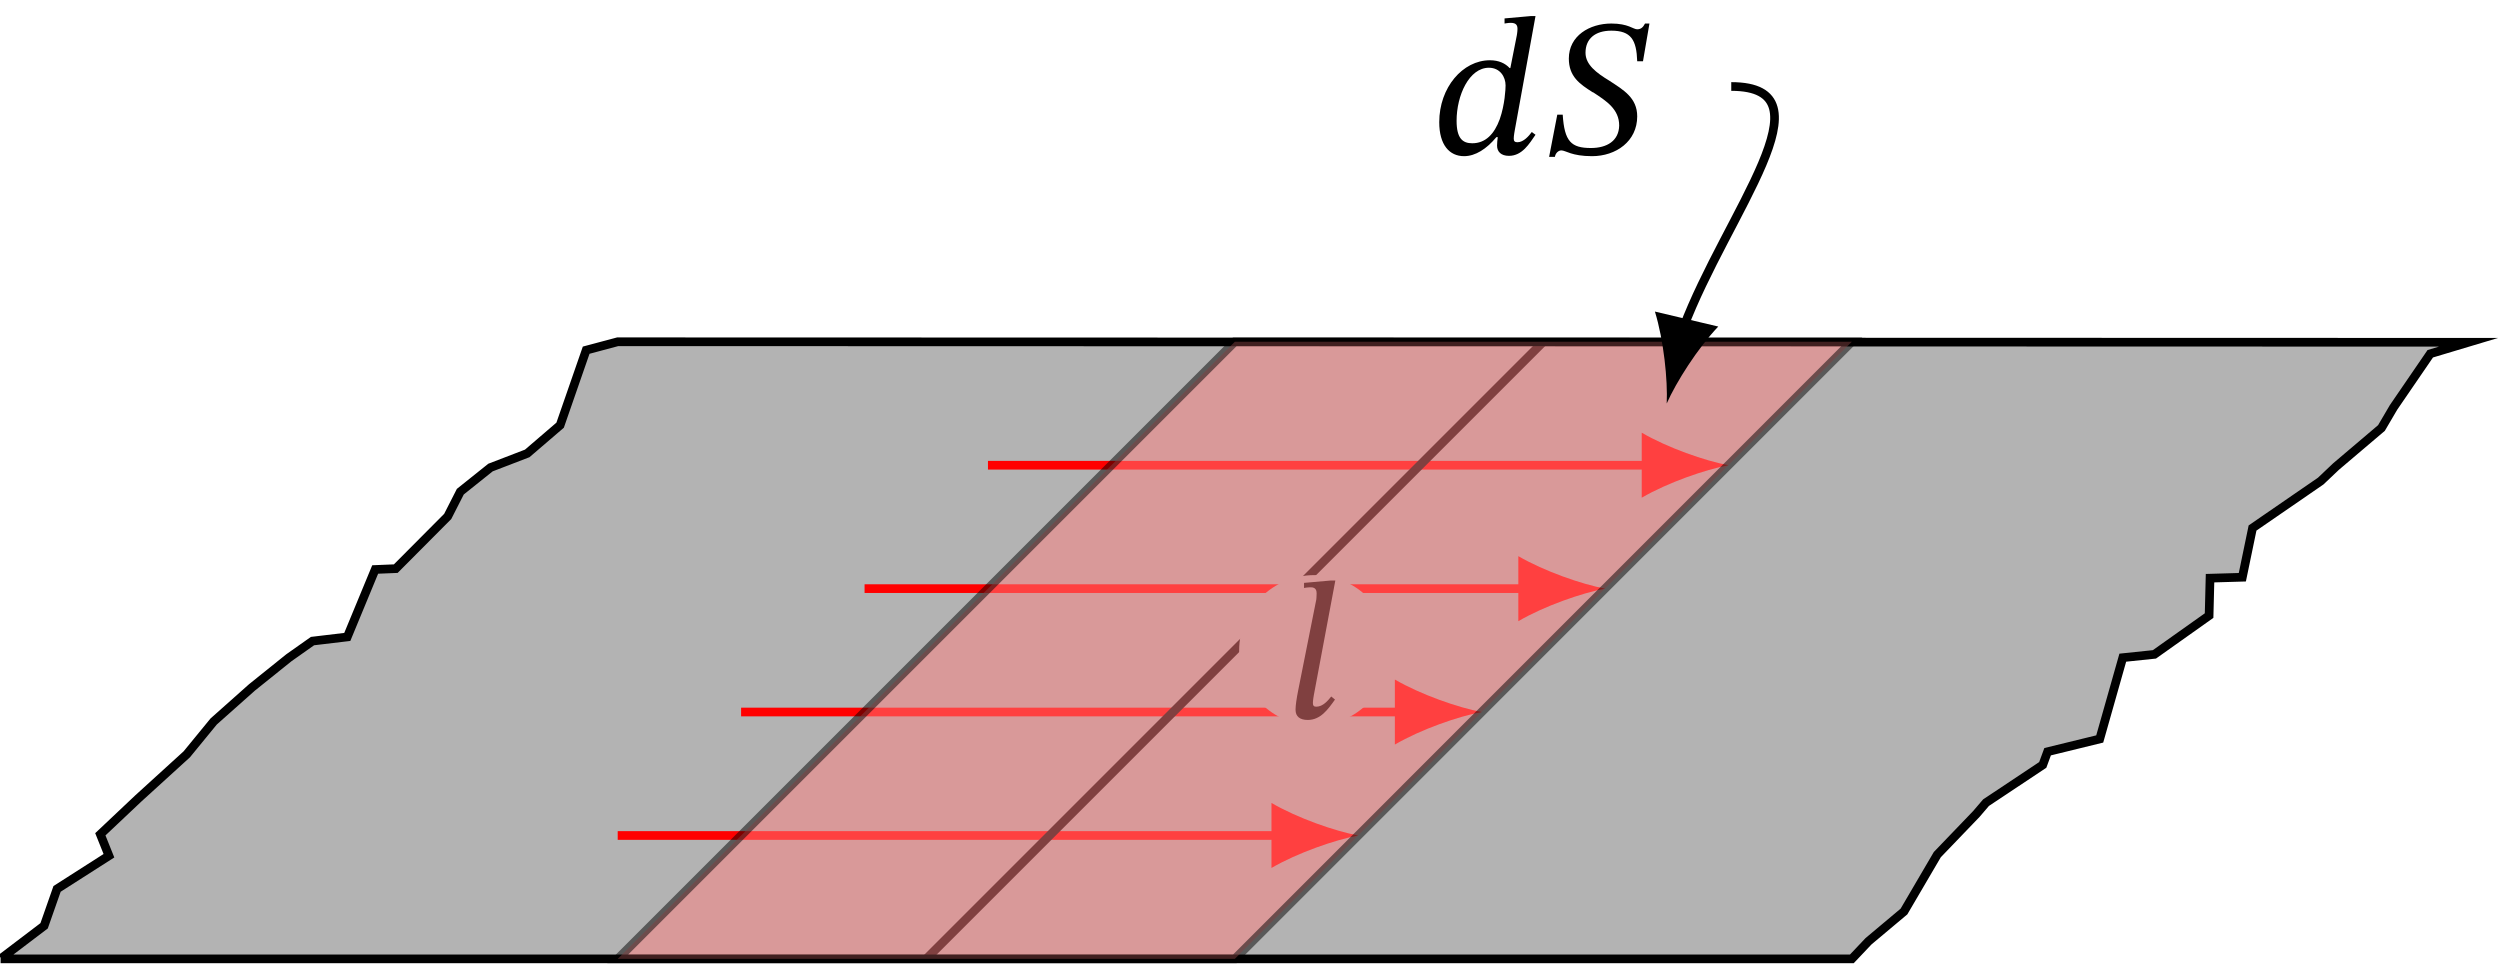
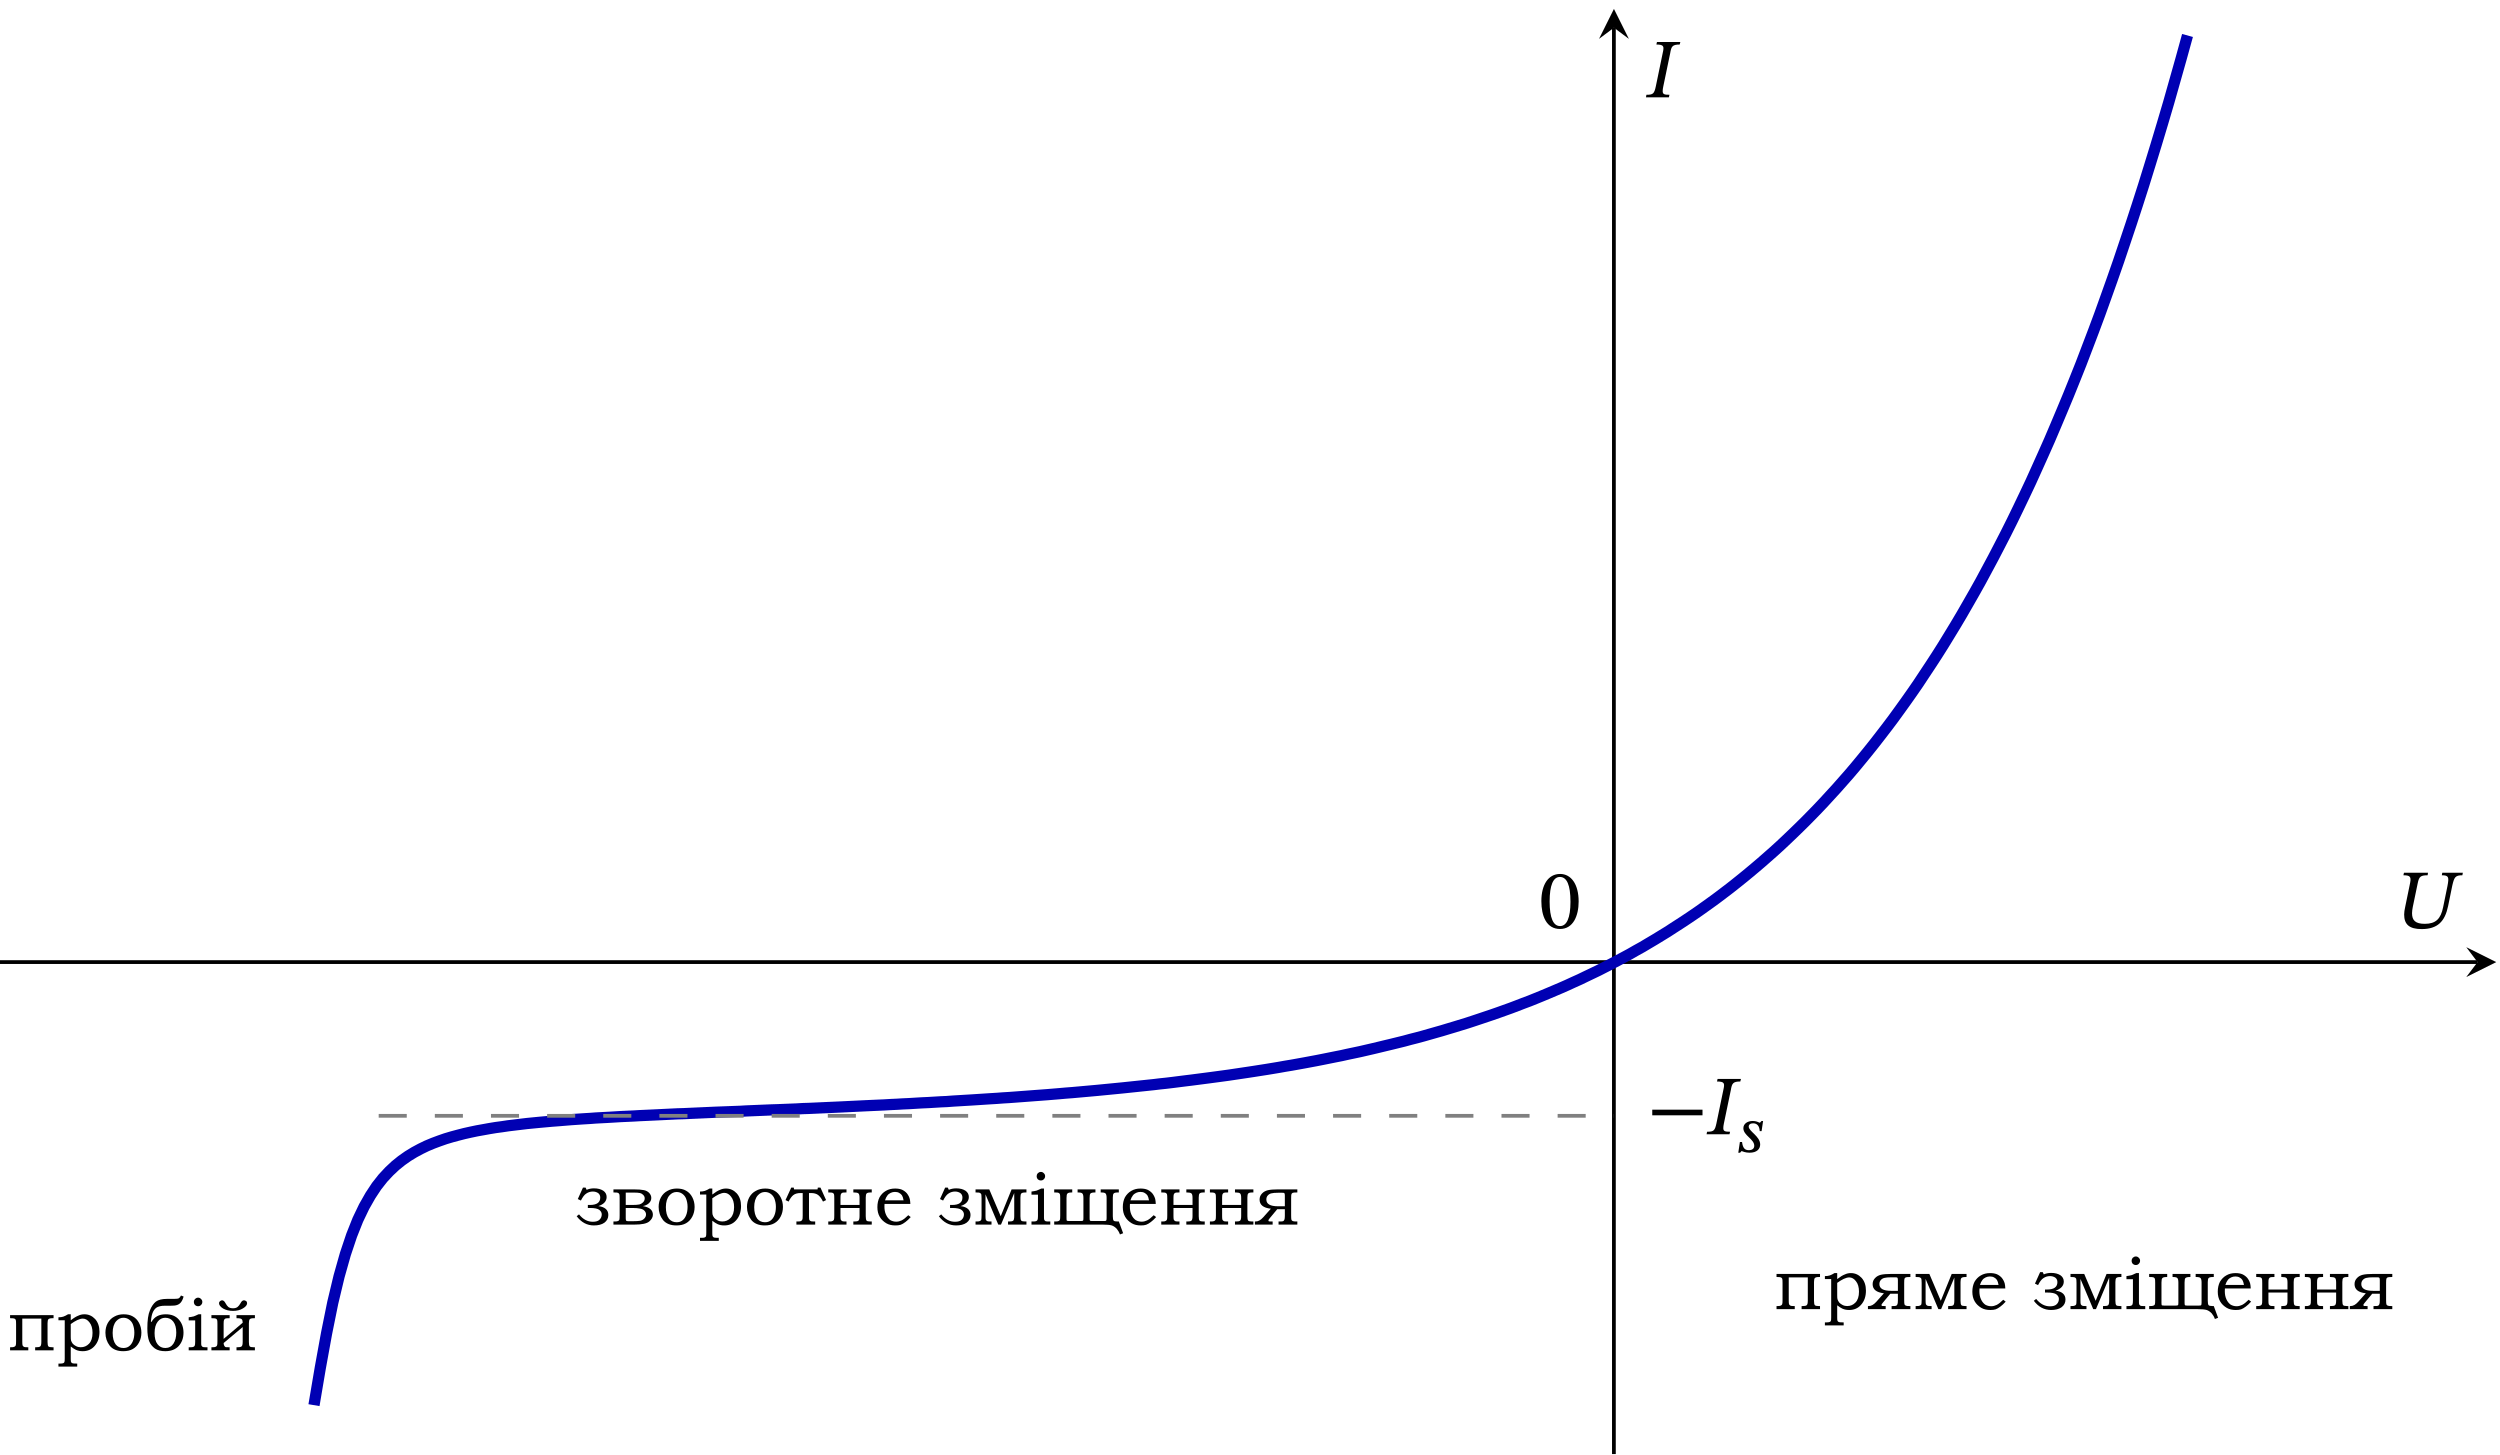
- <svg xmlns="http://www.w3.org/2000/svg" xmlns:xlink="http://www.w3.org/1999/xlink" width="114.84pt" height="44.506pt" viewBox="0 0 114.84 44.506" version="1.2">
+ <svg xmlns="http://www.w3.org/2000/svg" xmlns:xlink="http://www.w3.org/1999/xlink" width="266.211pt" height="154.9pt" viewBox="0 0 266.211 154.9" version="1.2">
  <defs>
    <g>
      <symbol overflow="visible" id="glyph0-0">
-         <path style="stroke:none;" d="M 5.344 1.516 L 5.344 -7.047 L 0.094 -7.047 L 0.094 1.516 Z M 4.875 1.047 L 0.547 1.047 L 0.547 -6.578 L 4.875 -6.578 Z M 2.875 -1.531 L 2.875 -1.672 C 2.875 -2.641 4.312 -3.344 4.312 -4.656 C 4.312 -5.594 3.531 -6 2.656 -6 C 1.75 -6 1.125 -5.484 1.125 -4.766 C 1.125 -4.344 1.297 -4.141 1.594 -4.141 C 1.797 -4.141 1.984 -4.25 1.984 -4.531 C 1.984 -4.875 1.797 -4.875 1.797 -5.172 C 1.797 -5.453 2.047 -5.656 2.578 -5.656 C 3.141 -5.656 3.5 -5.344 3.5 -4.641 C 3.5 -3.25 2.516 -2.922 2.516 -1.766 L 2.516 -1.531 Z M 3.203 -0.438 C 3.203 -0.703 3.016 -0.953 2.703 -0.953 C 2.375 -0.953 2.172 -0.719 2.172 -0.438 C 2.172 -0.141 2.344 0.078 2.703 0.078 C 3.016 0.078 3.203 -0.141 3.203 -0.438 Z M 3.203 -0.438 " />
+         <path style="stroke:none;" d="M 5.34 1.52 L 5.34 -7.05 L .09 -7.05 L .09 1.52 Z M 4.88 1.05 L .55 1.05 L .55 -6.58 L 4.88 -6.58 Z M 2.88 -1.53 L 2.88 -1.67 C 2.88 -2.64 4.31 -3.34 4.31 -4.66 C 4.31 -5.59 3.53 -6 2.66 -6 C 1.75 -6 1.12 -5.48 1.12 -4.77 C 1.12 -4.34 1.3 -4.14 1.59 -4.14 C 1.8 -4.14 1.98 -4.25 1.98 -4.53 C 1.98 -4.88 1.8 -4.88 1.8 -5.17 C 1.8 -5.45 2.05 -5.66 2.58 -5.66 C 3.14 -5.66 3.5 -5.34 3.5 -4.64 C 3.5 -3.25 2.52 -2.92 2.52 -1.77 L 2.52 -1.53 Z M 3.2 -.44 C 3.2 -.7 3.02 -.95 2.7 -.95 C 2.38 -.95 2.17 -.72 2.17 -.44 C 2.17 -.14 2.34 .08 2.7 .08 C 3.02 .08 3.2 -.14 3.2 -.44 Z M 3.2 -.44" />
      </symbol>
      <symbol overflow="visible" id="glyph0-1">
-         <path style="stroke:none;" d="M 2.297 -6.328 L 2.094 -6.328 L 0.859 -6.219 L 0.859 -5.984 C 0.859 -5.984 1 -6.016 1.172 -6.016 C 1.406 -6.016 1.438 -5.859 1.438 -5.734 C 1.438 -5.594 1.422 -5.453 1.422 -5.453 L 0.594 -1.297 C 0.516 -0.906 0.469 -0.594 0.469 -0.391 C 0.469 -0.078 0.672 0.078 1.031 0.078 C 1.625 0.078 1.969 -0.422 2.281 -0.859 L 2.109 -1 C 1.969 -0.828 1.734 -0.531 1.422 -0.531 C 1.312 -0.531 1.266 -0.578 1.266 -0.703 C 1.266 -0.828 1.312 -1.078 1.312 -1.078 Z M 2.297 -6.328 " />
+         <path style="stroke:none;" d="M5.91-2.02l0-.6l-5.35 0l0 .6zM5.91-2.02" />
      </symbol>
      <symbol overflow="visible" id="glyph0-2">
-         <path style="stroke:none;" d="M 4.75 -6.328 L 4.547 -6.328 L 3.328 -6.219 L 3.328 -5.984 C 3.328 -5.984 3.5 -6.016 3.609 -6.016 C 3.875 -6.016 3.922 -5.891 3.922 -5.734 C 3.922 -5.609 3.891 -5.438 3.891 -5.438 L 3.594 -3.938 L 3.562 -3.938 C 3.359 -4.156 3.062 -4.297 2.656 -4.297 C 1.406 -4.297 0.328 -3.047 0.328 -1.453 C 0.328 -0.406 0.797 0.109 1.469 0.109 C 1.984 0.109 2.5 -0.219 2.953 -0.766 L 3.016 -0.766 C 3 -0.656 2.984 -0.484 2.984 -0.375 C 2.984 -0.094 3.172 0.094 3.531 0.094 C 4.141 0.094 4.469 -0.469 4.75 -0.875 L 4.578 -1 C 4.453 -0.828 4.203 -0.531 3.922 -0.531 C 3.797 -0.531 3.75 -0.578 3.75 -0.703 C 3.75 -0.828 3.797 -1.078 3.797 -1.078 Z M 3.109 -1.594 C 2.859 -0.906 2.453 -0.484 1.844 -0.484 C 1.406 -0.484 1.125 -0.703 1.125 -1.516 C 1.125 -2.688 1.703 -3.953 2.609 -3.953 C 3.125 -3.953 3.375 -3.531 3.375 -3.141 C 3.375 -2.984 3.344 -2.266 3.109 -1.594 Z M 3.109 -1.594 " />
+         <path style="stroke:none;" d="M .94 -1.17 C .77 -.39 .66 -.27 -.06 -.27 L -.11 0 L 2.33 0 L 2.39 -.27 C 1.83 -.27 1.67 -.33 1.67 -.66 C 1.67 -.8 1.69 -.95 1.73 -1.14 L 2.47 -4.7 C 2.59 -5.41 2.69 -5.62 3.48 -5.62 L 3.55 -5.89 L 1.06 -5.89 L 1 -5.62 C 1.83 -5.62 1.83 -5.41 1.67 -4.7 Z M .94 -1.17" />
      </symbol>
      <symbol overflow="visible" id="glyph0-3">
-         <path style="stroke:none;" d="M 4.531 -4.25 L 4.828 -5.984 L 4.625 -5.984 C 4.531 -5.797 4.422 -5.719 4.266 -5.719 C 4.078 -5.719 3.859 -5.984 3.078 -5.984 C 2.078 -5.984 1.125 -5.422 1.125 -4.375 C 1.125 -3.547 1.625 -3.203 2.219 -2.828 C 2.219 -2.828 2.219 -2.828 2.234 -2.828 C 2.859 -2.422 3.438 -2.047 3.438 -1.297 C 3.422 -0.594 2.875 -0.266 2.141 -0.266 C 1.234 -0.266 0.922 -0.562 0.844 -1.797 L 0.594 -1.797 L 0.219 0.141 L 0.484 0.141 C 0.516 -0.047 0.656 -0.156 0.781 -0.156 C 0.984 -0.156 1.25 0.109 2.188 0.109 C 3.297 0.109 4.266 -0.578 4.266 -1.719 C 4.266 -2.578 3.625 -2.938 2.984 -3.359 C 2.391 -3.719 1.891 -4.094 1.891 -4.641 C 1.891 -5.281 2.328 -5.656 3.078 -5.656 C 3.984 -5.656 4.234 -5.234 4.266 -4.25 Z M 4.531 -4.25 " />
+         <path style="stroke:none;" d="M 4.2 -2.84 C 4.2 -4.69 3.39 -5.77 2.23 -5.77 C .94 -5.77 .23 -4.58 .23 -2.88 C .23 -1.28 .77 .09 2.22 .09 C 3.62 .09 4.2 -1.31 4.2 -2.84 Z M 3.33 -2.8 C 3.33 -1.06 2.92 -.22 2.22 -.22 C 1.5 -.22 1.11 -1.08 1.11 -2.83 C 1.11 -4.59 1.5 -5.45 2.2 -5.45 C 2.94 -5.45 3.33 -4.61 3.33 -2.8 Z M 3.33 -2.8" />
+       </symbol>
+       <symbol overflow="visible" id="glyph0-4">
+         <path style="stroke:none;" d="M 7.19 -5.89 L 5 -5.89 L 4.95 -5.62 C 5.7 -5.62 5.73 -5.42 5.55 -4.47 L 5.09 -2.22 C 4.84 -.98 4.31 -.45 3.14 -.45 C 2.14 -.45 1.78 -.81 1.78 -1.58 C 1.78 -1.75 1.81 -2.02 1.86 -2.25 L 2.39 -4.8 C 2.53 -5.47 2.69 -5.62 3.44 -5.62 L 3.48 -5.89 L .92 -5.89 L .86 -5.62 C 1.56 -5.62 1.7 -5.47 1.58 -4.83 L 1.05 -2.25 C .98 -1.95 .94 -1.67 .94 -1.44 C .94 -.38 1.5 .11 2.8 .11 C 4.5 .11 5.28 -.7 5.62 -2.34 L 6.06 -4.5 C 6.27 -5.42 6.38 -5.62 7.14 -5.62 Z M 7.19 -5.89" />
+       </symbol>
+       <symbol overflow="visible" id="glyph1-0">
+         <path style="stroke:none;" d="M 3.56 1.02 L 3.56 -4.7 L .06 -4.7 L .06 1.02 Z M 3.25 .69 L .36 .69 L .36 -4.39 L 3.25 -4.39 Z M 1.92 -1.02 L 1.92 -1.11 C 1.92 -1.77 2.88 -2.23 2.88 -3.11 C 2.88 -3.73 2.36 -4 1.77 -4 C 1.17 -4 .75 -3.66 .75 -3.17 C .75 -2.89 .88 -2.77 1.06 -2.77 C 1.2 -2.77 1.33 -2.84 1.33 -3.02 C 1.33 -3.25 1.2 -3.25 1.2 -3.45 C 1.2 -3.64 1.36 -3.78 1.72 -3.78 C 2.09 -3.78 2.34 -3.56 2.34 -3.09 C 2.34 -2.17 1.67 -1.95 1.67 -1.17 L 1.67 -1.02 Z M 2.14 -.28 C 2.14 -.47 2.02 -.64 1.81 -.64 C 1.58 -.64 1.45 -.48 1.45 -.28 C 1.45 -.09 1.56 .05 1.8 .05 C 2.02 .05 2.14 -.09 2.14 -.28 Z M 2.14 -.28" />
+       </symbol>
+       <symbol overflow="visible" id="glyph1-1">
+         <path style="stroke:none;" d="M 2.83 -3.3 L 2.67 -3.3 L 2.5 -3.12 L 2.45 -3.12 C 2.34 -3.17 2.09 -3.3 1.73 -3.3 C 1.16 -3.3 .73 -3 .73 -2.53 C .73 -1.75 1.89 -1.38 1.89 -.66 C 1.89 -.38 1.7 -.19 1.31 -.19 C .89 -.19 .67 -.41 .59 -1.06 L .36 -1.06 L .19 .08 L .38 .08 L .53 -.09 L .56 -.09 C .61 -.08 .92 .08 1.39 .08 C 2.16 .08 2.52 -.31 2.52 -.8 C 2.52 -1.67 1.3 -2.2 1.3 -2.7 C 1.3 -2.91 1.47 -3.05 1.77 -3.05 C 2.22 -3.05 2.45 -2.73 2.47 -2.22 L 2.67 -2.22 Z M 2.83 -3.3" />
+       </symbol>
+       <symbol overflow="visible" id="glyph2-0">
+         <path style="stroke:none;" d="M1 0l0-4.98l3.98 0l0 4.98zM1.12-.12l3.74 0l0-4.74l-3.74 0zM1.12-.12" />
+       </symbol>
+       <symbol overflow="visible" id="glyph2-1">
+         <path style="stroke:none;" d="M .31 -2.72 L .86 -3.94 L 1.14 -3.94 L 1.25 -3.7 C 1.47 -3.8 1.73 -3.86 2.03 -3.86 C 2.45 -3.86 2.77 -3.77 3.02 -3.61 C 3.25 -3.45 3.38 -3.23 3.38 -2.94 C 3.38 -2.49 3.08 -2.16 2.5 -1.97 C 3.21 -1.88 3.56 -1.55 3.56 -1.02 C 3.56 -.68 3.42 -.41 3.14 -.2 C 2.86 0 2.48 .09 2.02 .09 C 1.3 .09 .69 -.23 .19 -.89 L .44 -1.09 C .86 -.56 1.35 -.3 1.91 -.3 C 2.23 -.3 2.47 -.37 2.62 -.52 C 2.78 -.67 2.86 -.86 2.86 -1.09 C 2.86 -1.27 2.77 -1.43 2.61 -1.56 C 2.44 -1.7 2.1 -1.77 1.59 -1.77 L 1.38 -1.77 L 1.38 -2.09 L 1.59 -2.09 C 2.33 -2.09 2.7 -2.35 2.7 -2.88 C 2.7 -3.09 2.62 -3.25 2.47 -3.36 C 2.32 -3.46 2.13 -3.52 1.91 -3.52 C 1.66 -3.52 1.43 -3.45 1.22 -3.31 C 1.02 -3.19 .83 -2.94 .64 -2.56 Z M .31 -2.72" />
+       </symbol>
+       <symbol overflow="visible" id="glyph2-2">
+         <path style="stroke:none;" d="M .28 0 L .28 -.33 L .38 -.33 C .56 -.33 .69 -.34 .77 -.38 C .84 -.41 .88 -.45 .91 -.52 C .93 -.58 .94 -.73 .94 -.98 L .94 -2.78 C .94 -3.02 .93 -3.17 .91 -3.23 C .88 -3.3 .84 -3.34 .77 -3.38 C .7 -3.41 .57 -3.42 .38 -3.42 L .28 -3.42 L .28 -3.75 L 2.42 -3.75 C 2.92 -3.75 3.29 -3.72 3.52 -3.67 C 3.74 -3.63 3.93 -3.53 4.08 -3.38 C 4.23 -3.22 4.31 -3.04 4.31 -2.84 C 4.31 -2.62 4.23 -2.44 4.06 -2.28 C 3.89 -2.12 3.68 -2.02 3.41 -1.97 C 4.12 -1.85 4.48 -1.55 4.48 -1.05 C 4.48 -.79 4.35 -.55 4.09 -.33 C 3.83 -.11 3.31 0 2.53 0 Z M 1.59 -3.41 L 1.59 -2.09 L 2.27 -2.09 C 2.6 -2.09 2.85 -2.11 3.02 -2.14 C 3.18 -2.18 3.32 -2.26 3.44 -2.38 C 3.55 -2.49 3.61 -2.63 3.61 -2.8 C 3.61 -2.94 3.55 -3.06 3.45 -3.16 C 3.36 -3.26 3.24 -3.33 3.11 -3.36 C 2.97 -3.39 2.74 -3.41 2.41 -3.41 Z M 1.59 -1.77 L 1.59 -.66 C 1.59 -.52 1.61 -.44 1.64 -.41 C 1.67 -.38 1.75 -.36 1.89 -.36 L 2.31 -.36 C 2.69 -.36 2.96 -.38 3.14 -.41 C 3.32 -.45 3.46 -.53 3.58 -.66 C 3.69 -.78 3.75 -.92 3.75 -1.08 C 3.75 -1.23 3.69 -1.37 3.58 -1.48 C 3.46 -1.6 3.31 -1.67 3.12 -1.7 C 2.94 -1.74 2.66 -1.77 2.31 -1.77 Z M 1.59 -1.77" />
+       </symbol>
+       <symbol overflow="visible" id="glyph2-3">
+         <path style="stroke:none;" d="M 2.25 -3.84 C 2.63 -3.84 2.96 -3.77 3.23 -3.61 C 3.52 -3.45 3.73 -3.22 3.89 -2.92 C 4.05 -2.62 4.14 -2.27 4.14 -1.88 C 4.14 -1.49 4.05 -1.14 3.89 -.84 C 3.73 -.54 3.51 -.3 3.22 -.14 C 2.94 .02 2.6 .09 2.2 .09 C 1.58 .09 1.1 -.1 .78 -.48 C .47 -.88 .31 -1.34 .31 -1.88 C .31 -2.26 .39 -2.6 .56 -2.91 C .73 -3.21 .96 -3.44 1.25 -3.59 C 1.54 -3.76 1.88 -3.84 2.25 -3.84 Z M 2.22 -3.47 C 1.93 -3.47 1.68 -3.35 1.47 -3.12 C 1.21 -2.83 1.08 -2.41 1.08 -1.86 C 1.08 -1.32 1.19 -.91 1.41 -.62 C 1.61 -.38 1.88 -.25 2.22 -.25 C 2.45 -.25 2.64 -.3 2.81 -.42 C 2.99 -.55 3.13 -.73 3.23 -.98 C 3.34 -1.24 3.39 -1.55 3.39 -1.89 C 3.39 -2.22 3.33 -2.52 3.22 -2.8 C 3.13 -3 3 -3.16 2.83 -3.28 C 2.65 -3.41 2.45 -3.47 2.22 -3.47 Z M 2.22 -3.47" />
+       </symbol>
+       <symbol overflow="visible" id="glyph2-4">
+         <path style="stroke:none;" d="M .25 -3.2 L .25 -3.52 C .45 -3.52 .62 -3.54 .77 -3.59 C .92 -3.64 1.09 -3.73 1.27 -3.84 L 1.56 -3.84 L 1.56 -3.2 C 1.88 -3.45 2.16 -3.62 2.38 -3.7 C 2.59 -3.8 2.8 -3.84 3.02 -3.84 C 3.46 -3.84 3.84 -3.67 4.16 -3.33 C 4.47 -2.98 4.62 -2.53 4.62 -1.97 C 4.62 -1.35 4.45 -.85 4.09 -.45 C 3.77 -.09 3.35 .09 2.84 .09 C 2.58 .09 2.34 .05 2.12 -.05 C 1.97 -.12 1.78 -.24 1.56 -.41 L 1.56 .88 C 1.56 1.06 1.57 1.17 1.58 1.2 C 1.6 1.25 1.62 1.3 1.66 1.33 C 1.7 1.36 1.75 1.38 1.81 1.39 C 1.85 1.4 2 1.41 2.25 1.41 L 2.25 1.73 L .25 1.73 L .25 1.41 L .42 1.41 C .6 1.41 .71 1.39 .77 1.36 C .83 1.34 .87 1.3 .89 1.23 C .91 1.19 .92 1.06 .92 .84 L .92 -3.2 Z M 1.56 -2.8 L 1.56 -1.45 C 1.56 -1.27 1.57 -1.14 1.59 -1.06 C 1.62 -.94 1.69 -.82 1.78 -.7 C 1.88 -.6 1.99 -.51 2.14 -.44 C 2.3 -.36 2.46 -.33 2.62 -.33 C 2.97 -.33 3.26 -.45 3.5 -.7 C 3.75 -.95 3.88 -1.34 3.88 -1.86 C 3.88 -2.34 3.77 -2.71 3.56 -2.97 C 3.36 -3.24 3.12 -3.38 2.84 -3.38 C 2.66 -3.38 2.47 -3.32 2.25 -3.22 C 2.04 -3.12 1.81 -2.98 1.56 -2.8 Z M 1.56 -2.8" />
+       </symbol>
+       <symbol overflow="visible" id="glyph2-5">
+         <path style="stroke:none;" d="M 1.78 -3.36 L 1.56 -3.36 C 1.23 -3.36 .97 -3.29 .78 -3.14 C .6 -3 .44 -2.77 .28 -2.45 L -.05 -2.61 L .56 -3.94 L .83 -3.94 L .86 -3.75 L 3.36 -3.75 L 3.39 -3.94 L 3.67 -3.94 L 4.27 -2.61 L 3.94 -2.45 C 3.77 -2.8 3.59 -3.03 3.41 -3.16 C 3.23 -3.29 2.98 -3.36 2.67 -3.36 L 2.45 -3.36 L 2.45 -.98 C 2.45 -.73 2.46 -.58 2.48 -.52 C 2.5 -.46 2.55 -.41 2.61 -.38 C 2.68 -.34 2.82 -.33 3.02 -.33 L 3.11 -.33 L 3.11 0 L 1.11 0 L 1.11 -.33 L 1.2 -.33 C 1.4 -.33 1.53 -.34 1.59 -.38 C 1.66 -.41 1.71 -.45 1.73 -.52 C 1.77 -.58 1.78 -.73 1.78 -.98 Z M 1.78 -3.36" />
+       </symbol>
+       <symbol overflow="visible" id="glyph2-6">
+         <path style="stroke:none;" d="M 2.22 -.33 L 2.22 0 L .28 0 L .28 -.33 L .38 -.33 C .55 -.33 .67 -.34 .73 -.38 C .8 -.41 .85 -.45 .88 -.52 C .91 -.58 .92 -.73 .92 -.98 L .92 -2.78 C .92 -3.02 .91 -3.17 .89 -3.23 C .87 -3.3 .82 -3.34 .75 -3.38 C .68 -3.41 .55 -3.42 .38 -3.42 L .28 -3.42 L .28 -3.75 L 2.22 -3.75 L 2.22 -3.42 L 2.12 -3.42 C 1.94 -3.42 1.81 -3.41 1.75 -3.38 C 1.7 -3.35 1.66 -3.3 1.62 -3.23 C 1.59 -3.16 1.58 -3.02 1.58 -2.83 L 1.58 -2.09 L 3.61 -2.09 L 3.61 -2.83 C 3.61 -3.11 3.57 -3.27 3.48 -3.33 C 3.4 -3.39 3.25 -3.42 3.05 -3.42 L 2.95 -3.42 L 2.95 -3.75 L 4.91 -3.75 L 4.91 -3.42 L 4.77 -3.42 C 4.55 -3.42 4.42 -3.38 4.36 -3.31 C 4.3 -3.25 4.27 -3.1 4.27 -2.88 L 4.27 -.89 C 4.27 -.65 4.3 -.49 4.36 -.42 C 4.42 -.36 4.55 -.33 4.77 -.33 L 4.91 -.33 L 4.91 0 L 2.95 0 L 2.95 -.33 L 3.05 -.33 C 3.25 -.33 3.4 -.35 3.48 -.41 C 3.57 -.47 3.61 -.64 3.61 -.92 L 3.61 -1.77 L 1.58 -1.77 L 1.58 -.92 C 1.58 -.73 1.59 -.6 1.61 -.53 C 1.64 -.46 1.69 -.41 1.75 -.38 C 1.81 -.34 1.94 -.33 2.12 -.33 Z M 2.22 -.33" />
+       </symbol>
+       <symbol overflow="visible" id="glyph2-7">
+         <path style="stroke:none;" d="M 3.62 -1 L 3.88 -.8 C 3.68 -.58 3.49 -.4 3.31 -.27 C 3.13 -.13 2.97 -.04 2.81 .02 C 2.66 .07 2.47 .09 2.25 .09 C 1.88 .09 1.55 .02 1.28 -.14 C .98 -.32 .74 -.55 .58 -.83 C .41 -1.12 .33 -1.46 .33 -1.86 C .33 -2.27 .41 -2.61 .56 -2.91 C .73 -3.2 .95 -3.43 1.23 -3.59 C 1.52 -3.76 1.84 -3.84 2.22 -3.84 C 2.5 -3.84 2.74 -3.8 2.94 -3.72 C 3.14 -3.63 3.32 -3.5 3.47 -3.33 C 3.61 -3.15 3.72 -2.95 3.78 -2.72 C 3.81 -2.59 3.83 -2.42 3.84 -2.2 L 1.09 -2.2 C 1.08 -2.08 1.08 -1.98 1.08 -1.92 C 1.08 -1.6 1.13 -1.3 1.25 -1.05 C 1.36 -.8 1.52 -.61 1.7 -.48 C 1.89 -.37 2.1 -.31 2.34 -.31 C 2.54 -.31 2.73 -.36 2.92 -.45 C 3.12 -.55 3.35 -.73 3.62 -1 Z M 3.12 -2.58 C 3.08 -2.82 3.02 -2.99 2.95 -3.11 C 2.88 -3.22 2.77 -3.31 2.64 -3.38 C 2.52 -3.45 2.37 -3.48 2.2 -3.48 C 2.05 -3.48 1.89 -3.45 1.75 -3.38 C 1.6 -3.31 1.48 -3.22 1.39 -3.09 C 1.3 -2.98 1.21 -2.8 1.14 -2.58 Z M 3.12 -2.58" />
+       </symbol>
+       <symbol overflow="visible" id="glyph2-8">
+         <path style="stroke:none;" d="M .27 0 L .27 -.33 L .36 -.33 C .54 -.33 .66 -.34 .73 -.38 C .8 -.41 .85 -.45 .88 -.52 C .89 -.58 .91 -.73 .91 -.98 L .91 -2.78 C .91 -3.02 .89 -3.17 .88 -3.23 C .85 -3.3 .8 -3.34 .73 -3.38 C .67 -3.41 .55 -3.42 .36 -3.42 L .27 -3.42 L .27 -3.75 L 1.73 -3.75 L 2.95 -.89 L 4.11 -3.75 L 5.69 -3.75 L 5.69 -3.42 L 5.56 -3.42 C 5.34 -3.42 5.2 -3.38 5.14 -3.31 C 5.08 -3.25 5.05 -3.1 5.05 -2.88 L 5.05 -.89 C 5.05 -.65 5.08 -.49 5.14 -.42 C 5.2 -.36 5.34 -.33 5.56 -.33 L 5.69 -.33 L 5.69 0 L 3.73 0 L 3.73 -.33 L 3.83 -.33 C 4.04 -.33 4.18 -.35 4.27 -.41 C 4.35 -.47 4.39 -.64 4.39 -.92 L 4.39 -3.36 L 2.98 0 L 2.69 0 L 1.33 -3.22 L 1.33 -.92 C 1.33 -.73 1.34 -.6 1.36 -.53 C 1.39 -.46 1.44 -.41 1.5 -.38 C 1.56 -.34 1.69 -.33 1.88 -.33 L 1.97 -.33 L 1.97 0 Z M .27 0" />
+       </symbol>
+       <symbol overflow="visible" id="glyph2-9">
+         <path style="stroke:none;" d="M 1.25 -5.61 C 1.38 -5.61 1.48 -5.56 1.56 -5.47 C 1.66 -5.38 1.7 -5.28 1.7 -5.16 C 1.7 -5.03 1.66 -4.92 1.56 -4.83 C 1.48 -4.74 1.38 -4.7 1.25 -4.7 C 1.12 -4.7 1.02 -4.74 .92 -4.83 C .84 -4.92 .8 -5.03 .8 -5.16 C .8 -5.28 .84 -5.38 .92 -5.47 C 1.02 -5.56 1.12 -5.61 1.25 -5.61 Z M .25 -3.19 L .25 -3.52 C .47 -3.55 .65 -3.58 .8 -3.62 C .94 -3.68 1.11 -3.75 1.3 -3.84 L 1.58 -3.84 L 1.58 -.73 C 1.58 -.62 1.59 -.54 1.62 -.48 C 1.66 -.43 1.7 -.39 1.75 -.36 C 1.81 -.34 1.91 -.33 2.06 -.33 L 2.25 -.33 L 2.25 0 L .25 0 L .25 -.33 L .42 -.33 C .59 -.33 .7 -.34 .77 -.38 C .83 -.41 .87 -.45 .89 -.5 C .92 -.56 .94 -.7 .94 -.91 L .94 -3.19 Z M .25 -3.19" />
+       </symbol>
+       <symbol overflow="visible" id="glyph2-10">
+         <path style="stroke:none;" d="M 5.23 -3.42 L 5.23 -3.75 L 7.16 -3.75 L 7.16 -3.42 L 7.03 -3.42 C 6.81 -3.42 6.67 -3.38 6.61 -3.31 C 6.55 -3.25 6.52 -3.1 6.52 -2.88 L 6.52 -.89 C 6.52 -.65 6.55 -.49 6.61 -.42 C 6.67 -.36 6.81 -.33 7.03 -.33 L 7.16 -.33 L 7.62 .92 L 7.28 1.05 C 7.2 .82 7.08 .62 6.94 .45 C 6.79 .29 6.61 .16 6.41 .09 C 6.21 .03 5.88 0 5.42 0 L .28 0 L .28 -.33 L .38 -.33 C .55 -.33 .68 -.34 .75 -.38 C .82 -.41 .87 -.45 .89 -.52 C .91 -.58 .92 -.73 .92 -.98 L .92 -2.78 C .92 -3.02 .91 -3.17 .89 -3.23 C .87 -3.3 .82 -3.34 .75 -3.38 C .69 -3.41 .56 -3.42 .38 -3.42 L .28 -3.42 L .28 -3.75 L 2.2 -3.75 L 2.2 -3.42 L 2.11 -3.42 C 1.89 -3.42 1.75 -3.38 1.69 -3.31 C 1.62 -3.25 1.59 -3.09 1.59 -2.83 L 1.59 -.69 C 1.59 -.54 1.6 -.45 1.62 -.42 C 1.66 -.39 1.74 -.38 1.89 -.38 L 3.09 -.38 C 3.23 -.38 3.31 -.39 3.34 -.42 C 3.38 -.45 3.39 -.54 3.39 -.69 L 3.39 -2.83 C 3.39 -3.08 3.35 -3.24 3.28 -3.31 C 3.22 -3.38 3.08 -3.42 2.86 -3.42 L 2.77 -3.42 L 2.77 -3.75 L 4.67 -3.75 L 4.67 -3.42 L 4.58 -3.42 C 4.36 -3.42 4.21 -3.38 4.14 -3.31 C 4.08 -3.25 4.05 -3.09 4.05 -2.83 L 4.05 -.69 C 4.05 -.54 4.06 -.45 4.09 -.42 C 4.12 -.39 4.21 -.38 4.34 -.38 L 5.56 -.38 C 5.71 -.38 5.79 -.39 5.81 -.42 C 5.84 -.45 5.86 -.54 5.86 -.69 L 5.86 -2.83 C 5.86 -3.08 5.82 -3.24 5.75 -3.31 C 5.69 -3.38 5.55 -3.42 5.33 -3.42 Z M 5.23 -3.42" />
+       </symbol>
+       <symbol overflow="visible" id="glyph2-11">
+         <path style="stroke:none;" d="M 4.41 -3.42 L 4.31 -3.42 C 4.11 -3.42 3.98 -3.41 3.91 -3.38 C 3.84 -3.34 3.8 -3.3 3.78 -3.23 C 3.76 -3.18 3.75 -3.03 3.75 -2.78 L 3.75 -.98 C 3.75 -.73 3.76 -.58 3.78 -.52 C 3.8 -.46 3.84 -.41 3.91 -.38 C 3.98 -.34 4.11 -.33 4.31 -.33 L 4.41 -.33 L 4.41 0 L 2.41 0 L 2.41 -.33 L 2.52 -.33 C 2.71 -.33 2.84 -.34 2.89 -.36 C 2.95 -.39 3 -.44 3.03 -.52 C 3.06 -.59 3.08 -.72 3.08 -.92 L 3.08 -1.64 L 2.27 -1.64 L 1.48 -.69 C 1.38 -.57 1.33 -.49 1.33 -.45 C 1.33 -.4 1.35 -.36 1.39 -.34 C 1.43 -.33 1.52 -.33 1.67 -.33 L 1.78 -.33 L 1.78 0 L -.11 0 L -.11 -.33 L -.03 -.33 C .24 -.33 .5 -.47 .77 -.77 L 1.59 -1.69 C .79 -1.78 .39 -2.1 .39 -2.66 C .39 -2.91 .47 -3.12 .64 -3.3 C .8 -3.48 1.02 -3.6 1.27 -3.66 C 1.52 -3.72 1.89 -3.75 2.36 -3.75 L 4.41 -3.75 Z M 3.08 -1.95 L 3.08 -3.09 C 3.08 -3.23 3.06 -3.31 3.03 -3.34 C 3.01 -3.38 2.93 -3.39 2.8 -3.39 L 2.36 -3.39 C 2.05 -3.39 1.81 -3.37 1.66 -3.33 C 1.5 -3.3 1.37 -3.22 1.27 -3.11 C 1.16 -2.99 1.11 -2.85 1.11 -2.67 C 1.11 -2.19 1.52 -1.95 2.36 -1.95 Z M 3.08 -1.95" />
+       </symbol>
+       <symbol overflow="visible" id="glyph2-12">
+         <path style="stroke:none;" d="M 2.22 -.33 L 2.22 0 L .28 0 L .28 -.33 L .38 -.33 C .55 -.33 .67 -.34 .73 -.38 C .8 -.41 .85 -.45 .88 -.52 C .91 -.58 .92 -.73 .92 -.98 L .92 -2.78 C .92 -3.02 .91 -3.17 .89 -3.23 C .87 -3.3 .82 -3.34 .75 -3.38 C .68 -3.41 .55 -3.42 .38 -3.42 L .28 -3.42 L .28 -3.75 L 4.91 -3.75 L 4.91 -3.42 L 4.77 -3.42 C 4.55 -3.42 4.42 -3.38 4.36 -3.31 C 4.3 -3.25 4.27 -3.1 4.27 -2.88 L 4.27 -.89 C 4.27 -.65 4.3 -.49 4.36 -.42 C 4.42 -.36 4.55 -.33 4.77 -.33 L 4.91 -.33 L 4.91 0 L 2.95 0 L 2.95 -.33 L 3.05 -.33 C 3.25 -.33 3.4 -.35 3.48 -.41 C 3.57 -.47 3.61 -.64 3.61 -.92 L 3.61 -3.38 L 1.58 -3.38 L 1.58 -.92 C 1.58 -.73 1.59 -.6 1.61 -.53 C 1.64 -.46 1.69 -.41 1.75 -.38 C 1.81 -.34 1.94 -.33 2.12 -.33 Z M 2.22 -.33" />
+       </symbol>
+       <symbol overflow="visible" id="glyph2-13">
+         <path style="stroke:none;" d="M 3.89 -5.84 L 4.17 -5.73 C 4.1 -5.46 4 -5.26 3.89 -5.12 C 3.79 -4.99 3.65 -4.89 3.48 -4.83 C 3.32 -4.77 3.07 -4.75 2.75 -4.75 L 2.14 -4.75 C 1.84 -4.75 1.59 -4.7 1.39 -4.61 C 1.2 -4.52 1.05 -4.36 .92 -4.11 C .8 -3.87 .72 -3.52 .69 -3.06 L .75 -3.02 C 1.05 -3.57 1.55 -3.84 2.27 -3.84 C 2.87 -3.84 3.33 -3.66 3.66 -3.28 C 3.99 -2.91 4.16 -2.44 4.16 -1.88 C 4.16 -1.3 3.98 -.83 3.64 -.45 C 3.3 -.09 2.82 .09 2.22 .09 C 1.77 .09 1.4 0 1.11 -.2 C .83 -.41 .62 -.67 .5 -.98 C .38 -1.3 .31 -1.75 .31 -2.34 C .31 -3.2 .4 -3.83 .58 -4.25 C .75 -4.68 .97 -4.99 1.22 -5.19 C 1.48 -5.38 1.87 -5.48 2.39 -5.48 L 3.12 -5.48 C 3.41 -5.48 3.59 -5.5 3.67 -5.55 C 3.75 -5.6 3.83 -5.7 3.89 -5.84 Z M 3.39 -1.89 C 3.39 -2.38 3.29 -2.77 3.08 -3.05 C 2.87 -3.33 2.58 -3.47 2.22 -3.47 C 1.89 -3.47 1.62 -3.33 1.41 -3.05 C 1.19 -2.77 1.08 -2.36 1.08 -1.84 C 1.08 -1.32 1.18 -.93 1.39 -.66 C 1.6 -.38 1.88 -.25 2.22 -.25 C 2.59 -.25 2.88 -.4 3.08 -.7 C 3.29 -1.02 3.39 -1.41 3.39 -1.89 Z M 3.39 -1.89" />
+       </symbol>
+       <symbol overflow="visible" id="glyph2-14">
+         <path style="stroke:none;" d="M .28 0 L .28 -.33 L .38 -.33 C .55 -.33 .67 -.34 .73 -.38 C .8 -.41 .85 -.45 .88 -.52 C .91 -.58 .92 -.73 .92 -.98 L .92 -2.78 C .92 -3.02 .91 -3.17 .89 -3.23 C .87 -3.3 .82 -3.34 .75 -3.38 C .68 -3.41 .55 -3.42 .38 -3.42 L .28 -3.42 L .28 -3.75 L 2.22 -3.75 L 2.22 -3.42 L 2.12 -3.42 C 1.94 -3.42 1.81 -3.41 1.75 -3.38 C 1.7 -3.35 1.66 -3.3 1.62 -3.23 C 1.59 -3.16 1.58 -3.02 1.58 -2.83 L 1.58 -1.22 L 3.61 -2.94 C 3.61 -3.1 3.58 -3.22 3.52 -3.3 C 3.45 -3.38 3.3 -3.42 3.05 -3.42 L 2.95 -3.42 L 2.95 -3.75 L 4.91 -3.75 L 4.91 -3.42 L 4.77 -3.42 C 4.55 -3.42 4.42 -3.38 4.36 -3.31 C 4.3 -3.25 4.27 -3.1 4.27 -2.88 L 4.27 -.89 C 4.27 -.65 4.3 -.49 4.36 -.42 C 4.42 -.36 4.55 -.33 4.77 -.33 L 4.91 -.33 L 4.91 0 L 2.95 0 L 2.95 -.33 L 3.05 -.33 C 3.25 -.33 3.4 -.35 3.48 -.41 C 3.57 -.47 3.61 -.64 3.61 -.92 L 3.61 -2.48 L 1.58 -.78 C 1.59 -.63 1.61 -.53 1.66 -.47 C 1.7 -.41 1.74 -.36 1.8 -.34 C 1.85 -.33 1.96 -.33 2.12 -.33 L 2.22 -.33 L 2.22 0 Z M 2.58 -4.2 C 2.17 -4.2 1.82 -4.29 1.53 -4.45 C 1.24 -4.63 1.09 -4.82 1.09 -5.02 C 1.09 -5.11 1.12 -5.18 1.19 -5.23 C 1.26 -5.3 1.34 -5.33 1.42 -5.33 C 1.55 -5.33 1.68 -5.22 1.78 -5.02 C 1.88 -4.84 1.98 -4.7 2.09 -4.61 C 2.22 -4.52 2.38 -4.48 2.58 -4.48 C 2.77 -4.48 2.93 -4.52 3.05 -4.61 C 3.17 -4.7 3.28 -4.84 3.38 -5.02 C 3.48 -5.22 3.6 -5.33 3.75 -5.33 C 3.82 -5.33 3.89 -5.3 3.97 -5.25 C 4.04 -5.2 4.08 -5.12 4.08 -5.02 C 4.08 -4.83 3.93 -4.64 3.64 -4.47 C 3.35 -4.29 2.99 -4.2 2.58 -4.2 Z M 2.58 -4.2" />
      </symbol>
    </g>
    <clipPath id="clip1">
-       <path d="M 0 15 L 114 15 L 114 44.258 L 0 44.258 Z M 0 15 " />
+       <path d="M262 100l3.82 0l0 5l-3.82 0zM262 100" />
    </clipPath>
    <clipPath id="clip2">
-       <path d="M 0 10 L 114.762 10 L 114.762 44.258 L 0 44.258 Z M 0 10 " />
+       <path d="M171 2l2 0l0 152.85l-2 0zM171 2" />
    </clipPath>
    <clipPath id="clip3">
-       <path d="M 36 10 L 77 10 L 77 44.258 L 36 44.258 Z M 36 10 " />
-     </clipPath>
-     <clipPath id="clip4">
-       <path d="M 28 15 L 86 15 L 86 44.258 L 28 44.258 Z M 28 15 " />
-     </clipPath>
-     <clipPath id="clip5">
-       <path d="M 22 10 L 91 10 L 91 44.258 L 22 44.258 Z M 22 10 " />
+       <path d="M16 0l234 0l0 154.85l-234 0zM16 0" />
    </clipPath>
  </defs>
  <g id="surface1">
+     <path style="fill:none;stroke-width:0.399;stroke-linecap:butt;stroke-linejoin:miter;stroke:rgb(0%,0%,0%);stroke-opacity:1;stroke-miterlimit:10;" d="M0 52.39l264.2 0" transform="matrix(1,0,0,-1,-0.3855,154.837)" />
    <g clip-path="url(#clip1)" clip-rule="nonzero">
-       <path style=" stroke:none;fill-rule:nonzero;fill:rgb(70%,70%,70%);fill-opacity:1;" d="M 0.027 44.047 L 85.066 44.047 L 85.832 43.238 L 87.461 41.871 L 88.992 39.258 L 90.785 37.391 L 91.23 36.871 L 93.836 35.137 L 94.059 34.531 L 96.453 33.945 L 97.512 30.211 L 98.965 30.059 L 101.477 28.277 L 101.52 26.559 L 103.004 26.516 L 103.473 24.254 L 106.605 22.098 L 107.305 21.434 L 109.395 19.66 L 109.949 18.715 L 111.637 16.25 L 113.395 15.723 L 28.375 15.699 L 26.926 16.086 L 25.73 19.531 L 24.219 20.828 L 22.531 21.477 L 21.145 22.586 L 20.566 23.723 L 18.18 26.121 L 17.234 26.16 L 15.953 29.258 L 14.355 29.449 L 13.27 30.215 L 11.578 31.574 L 9.816 33.141 L 8.578 34.652 L 6.359 36.672 L 4.609 38.324 L 5.004 39.309 L 2.621 40.832 L 2.027 42.527 L 0.051 44.027 " />
+       <path style=" stroke:none;fill-rule:nonzero;fill:rgb(0%,0%,0%);fill-opacity:1;" d="M265.81 102.45l-3.19-1.59l1.2 1.59l-1.2 1.59" />
    </g>
    <g clip-path="url(#clip2)" clip-rule="nonzero">
-       <path style="fill:none;stroke-width:0.399;stroke-linecap:butt;stroke-linejoin:miter;stroke:rgb(0%,0%,0%);stroke-opacity:1;stroke-miterlimit:10;" d="M -0.002 0 L 85.037 0 L 85.803 0.809 L 87.432 2.176 L 88.963 4.789 L 90.756 6.656 L 91.201 7.176 L 93.807 8.91 L 94.03 9.516 L 96.424 10.102 L 97.483 13.836 L 98.936 13.988 L 101.448 15.77 L 101.491 17.488 L 102.975 17.531 L 103.444 19.793 L 106.576 21.949 L 107.276 22.613 L 109.366 24.387 L 109.92 25.332 L 111.608 27.797 L 113.366 28.324 L 28.346 28.348 L 26.897 27.961 L 25.701 24.516 L 24.19 23.219 L 22.502 22.57 L 21.116 21.461 L 20.537 20.324 L 18.151 17.926 L 17.205 17.887 L 15.924 14.789 L 14.326 14.598 L 13.241 13.832 L 11.549 12.473 L 9.787 10.906 L 8.549 9.395 L 6.33 7.375 L 4.58 5.723 L 4.975 4.738 L 2.592 3.215 L 1.998 1.52 L 0.022 0.02 " transform="matrix(1,0,0,-1,0.029,44.047)" />
+       <path style="fill:none;stroke-width:0.399;stroke-linecap:butt;stroke-linejoin:miter;stroke:rgb(0%,0%,0%);stroke-opacity:1;stroke-miterlimit:10;" d="M172.24 0l0 151.89" transform="matrix(1,0,0,-1,-0.3855,154.837)" />
    </g>
-     <path style="fill:none;stroke-width:0.399;stroke-linecap:butt;stroke-linejoin:miter;stroke:rgb(100%,0%,0%);stroke-opacity:1;stroke-miterlimit:10;" d="M 28.346 5.668 L 58.776 5.668 " transform="matrix(1,0,0,-1,0.029,44.047)" />
-     <path style=" stroke:none;fill-rule:nonzero;fill:rgb(100%,0%,0%);fill-opacity:1;" d="M 62.391 38.379 C 61.328 38.18 59.602 37.582 58.406 36.883 L 58.406 39.871 C 59.602 39.176 61.328 38.578 62.391 38.379 " />
-     <path style="fill:none;stroke-width:0.399;stroke-linecap:butt;stroke-linejoin:miter;stroke:rgb(100%,0%,0%);stroke-opacity:1;stroke-miterlimit:10;" d="M 34.014 11.34 L 64.444 11.34 " transform="matrix(1,0,0,-1,0.029,44.047)" />
-     <path style=" stroke:none;fill-rule:nonzero;fill:rgb(100%,0%,0%);fill-opacity:1;" d="M 68.059 32.707 C 66.996 32.508 65.27 31.91 64.074 31.215 L 64.074 34.203 C 65.27 33.504 66.996 32.906 68.059 32.707 " />
-     <path style="fill:none;stroke-width:0.399;stroke-linecap:butt;stroke-linejoin:miter;stroke:rgb(100%,0%,0%);stroke-opacity:1;stroke-miterlimit:10;" d="M 39.686 17.008 L 70.116 17.008 " transform="matrix(1,0,0,-1,0.029,44.047)" />
-     <path style=" stroke:none;fill-rule:nonzero;fill:rgb(100%,0%,0%);fill-opacity:1;" d="M 73.73 27.039 C 72.668 26.84 70.941 26.242 69.746 25.547 L 69.746 28.535 C 70.941 27.836 72.668 27.238 73.73 27.039 " />
-     <path style="fill:none;stroke-width:0.399;stroke-linecap:butt;stroke-linejoin:miter;stroke:rgb(100%,0%,0%);stroke-opacity:1;stroke-miterlimit:10;" d="M 45.354 22.676 L 75.784 22.676 " transform="matrix(1,0,0,-1,0.029,44.047)" />
-     <path style=" stroke:none;fill-rule:nonzero;fill:rgb(100%,0%,0%);fill-opacity:1;" d="M 79.398 21.371 C 78.336 21.172 76.609 20.574 75.414 19.875 L 75.414 22.863 C 76.609 22.168 78.336 21.57 79.398 21.371 " />
+     <path style=" stroke:none;fill-rule:nonzero;fill:rgb(0%,0%,0%);fill-opacity:1;" d="M171.86.95l-1.59 3.19l1.59-1.19l1.59 1.19" />
    <g clip-path="url(#clip3)" clip-rule="nonzero">
-       <path style="fill:none;stroke-width:0.399;stroke-linecap:butt;stroke-linejoin:miter;stroke:rgb(0%,0%,0%);stroke-opacity:1;stroke-miterlimit:10;" d="M 42.518 0 L 70.866 28.348 " transform="matrix(1,0,0,-1,0.029,44.047)" />
+       <path style="fill:none;stroke-width:1.196;stroke-linecap:butt;stroke-linejoin:miter;stroke:rgb(0%,0%,70%);stroke-opacity:1;stroke-miterlimit:10;" d="M33.82 5.21l.67 3.96l.67 3.69l.66 3.26l.67 2.8l.67 2.37l.67 2l.66 1.66l.67 1.4l.67 1.18l.66 1l.67.85l.67.72l.66.62l.67.54l.67.47l.67.41l.67.36l.66.32l.67.28l.67.25l.66.23l.67.2l.67.18l.66.17l.67.15l.67.14l.67.12l.66.12l.67.11l.67.09l.67.1l1.33.16l.67.08l1.33.13l.67.06l.67.06l.66.05l1.34.11l1.33.09l.67.04l.67.05l1.33.07l.67.04l.66.04l.67.03l.67.03l.67.04l.67.03l.66.03l2.67.13l.67.02l.66.03l.67.03l1.34.06l.66.03l2.67.1l.67.04l2.67.11l.66.02l2.01.08l.67.04l.66.02l.67.03l.67.03l.66.03l.67.03l.67.03l2.67.13l.66.03l.67.03l.67.03l.67.04l.66.03l.67.04l.67.03l.66.04l.67.04l.67.03l.67.04l.66.04l.67.03l.67.05l1.33.08l.67.04l2 .13l.67.04l.66.05l.67.04l.67.05l.67.05l.67.05l.66.05l.67.05l.67.05l1.33.11l.67.06l.66.05l2.01.18l.66.06l1.34.13l1.33.13l.67.07l1.33.14l.67.07l.67.07l.66.08l.67.07l.67.08l1.34.17l.66.08l2 .26l.67.09l.67.09l.66.09l1.34.2l.67.1l.66.1l1.34.21l.67.11l.66.11l.67.12l.67.11l1.33.24l1.34.25l.66.13l1.34.27l.66.13l.67.15l.67.14l.66.14l1.34.31l.67.16l.66.16l.67.16l1.34.33l.66.18l.67.17l.67.18l1.33.38l.67.19l.66.2l.67.2l1.34.41l.67.22l.66.22l1.34.45l.66.23l.67.24l.67.24l.66.25l.67.26l.67.25l.67.27l.66.27l.67.28l1.34.57l.66.29l.67.31l.67.3l.66.32l.67.32l.67.32l.66.34l.67.34l.67.35l.67.36l.67.36l.66.38l.67.37l.67.4l.66.39l.67.41l.67.41l.66.43l.67.43l.67.44l.67.45l.67.46l.66.47l.67.48l.67.49l.66.5l.67.51l.67.53l.66.53l.67.55l.67.56l.67.57l.66.58l.67.59l.67.61l.67.63l.66.63l.67.65l.67.66l.66.67l.67.69l.67.71l.66.72l.67.73l.67.76l.67.76l.67.79l.66.8l.67.82l.67.84l.66.85l.67.87l.67.89l.66.91l.67.93l.67.95l.67.97l.66 1l.67 1.01l.67 1.03l.67 1.06l.66 1.08l.67 1.1l.67 1.13l.66 1.15l.67 1.17l.67 1.2l.66 1.23l.67 1.25l.67 1.29l.67 1.3l.67 1.34l.66 1.36l.67 1.4l.67 1.42l.66 1.46l.67 1.49l.67 1.51l.66 1.55l.67 1.59l.67 1.61l.67 1.66l.67 1.68l.66 1.73l.67 1.76l.67 1.8l.66 1.84l.67 1.88l.67 1.92l.66 1.96l.67 2l.67 2.05l.67 2.09l.66 2.13l.67 2.18l.67 2.23l.67 2.27l.66 2.33l.67 2.37l.67 2.43" transform="matrix(1,0,0,-1,-0.3855,154.837)" />
    </g>
-     <path style=" stroke:none;fill-rule:nonzero;fill:rgb(70%,70%,70%);fill-opacity:1;" d="M 63.836 29.875 C 63.836 27.965 62.289 26.418 60.379 26.418 C 58.469 26.418 56.922 27.965 56.922 29.875 C 56.922 31.785 58.469 33.332 60.379 33.332 C 62.289 33.332 63.836 31.785 63.836 29.875 Z M 63.836 29.875 " />
+     <path style="fill:none;stroke-width:0.399;stroke-linecap:butt;stroke-linejoin:miter;stroke:rgb(50%,50%,50%);stroke-opacity:1;stroke-dasharray:2.989,2.989;stroke-miterlimit:10;" d="M40.71 36.02l131.53 0" transform="matrix(1,0,0,-1,-0.3855,154.837)" />
    <g style="fill:rgb(0%,0%,0%);fill-opacity:1;">
-       <use xlink:href="#glyph0-1" x="59.043" y="32.994" />
+       <use xlink:href="#glyph0-1" x="175.38" y="120.783" />
+       <use xlink:href="#glyph0-2" x="181.835" y="120.783" />
    </g>
    <g style="fill:rgb(0%,0%,0%);fill-opacity:1;">
-       <use xlink:href="#glyph0-2" x="65.785" y="7.065" />
+       <use xlink:href="#glyph1-1" x="184.911" y="122.666" />
    </g>
    <g style="fill:rgb(0%,0%,0%);fill-opacity:1;">
-       <use xlink:href="#glyph0-3" x="70.941" y="7.065" />
+       <use xlink:href="#glyph2-1" x="61.217" y="130.4" />
+       <use xlink:href="#glyph2-2" x="65.042" y="130.4" />
+       <use xlink:href="#glyph2-3" x="69.825" y="130.4" />
+       <use xlink:href="#glyph2-4" x="74.289" y="130.4" />
+       <use xlink:href="#glyph2-3" x="79.231" y="130.4" />
+       <use xlink:href="#glyph2-5" x="83.695" y="130.4" />
+       <use xlink:href="#glyph2-6" x="87.918" y="130.4" />
+       <use xlink:href="#glyph2-7" x="93.098" y="130.4" />
    </g>
-     <g clip-path="url(#clip4)" clip-rule="nonzero">
-       <path style=" stroke:none;fill-rule:nonzero;fill:rgb(100%,50%,50%);fill-opacity:0.5;" d="M 28.375 44.047 L 56.723 44.047 L 85.066 15.699 L 56.723 15.699 Z M 28.375 44.047 " />
+     <g style="fill:rgb(0%,0%,0%);fill-opacity:1;">
+       <use xlink:href="#glyph2-1" x="99.785" y="130.4" />
+       <use xlink:href="#glyph2-8" x="103.61" y="130.4" />
+       <use xlink:href="#glyph2-9" x="109.588" y="130.4" />
+       <use xlink:href="#glyph2-10" x="111.977" y="130.4" />
+       <use xlink:href="#glyph2-7" x="119.232" y="130.4" />
+       <use xlink:href="#glyph2-6" x="123.376" y="130.4" />
+       <use xlink:href="#glyph2-6" x="128.556" y="130.4" />
+       <use xlink:href="#glyph2-11" x="133.736" y="130.4" />
    </g>
-     <g clip-path="url(#clip5)" clip-rule="nonzero">
-       <path style="fill:none;stroke-width:0.399;stroke-linecap:butt;stroke-linejoin:miter;stroke:rgb(0%,0%,0%);stroke-opacity:0.5;stroke-miterlimit:10;" d="M 28.346 0 L 56.694 0 L 85.037 28.348 L 56.694 28.348 Z M 28.346 0 " transform="matrix(1,0,0,-1,0.029,44.047)" />
+     <g style="fill:rgb(0%,0%,0%);fill-opacity:1;">
+       <use xlink:href="#glyph2-12" x="188.893" y="139.404" />
+       <use xlink:href="#glyph2-4" x="194.073" y="139.404" />
+       <use xlink:href="#glyph2-11" x="199.016" y="139.404" />
+       <use xlink:href="#glyph2-8" x="203.716" y="139.404" />
+       <use xlink:href="#glyph2-7" x="209.694" y="139.404" />
    </g>
-     <path style="fill:none;stroke-width:0.399;stroke-linecap:butt;stroke-linejoin:miter;stroke:rgb(0%,0%,0%);stroke-opacity:1;stroke-miterlimit:10;" d="M 79.498 40.074 C 84.229 40.074 79.295 34.277 77.295 28.985 " transform="matrix(1,0,0,-1,0.029,44.047)" />
-     <path style=" stroke:none;fill-rule:nonzero;fill:rgb(0%,0%,0%);fill-opacity:1;" d="M 76.562 18.535 C 77 17.547 77.977 16.004 78.93 15 L 76.02 14.312 C 76.426 15.637 76.613 17.457 76.562 18.535 " />
+     <g style="fill:rgb(0%,0%,0%);fill-opacity:1;">
+       <use xlink:href="#glyph2-1" x="216.381" y="139.404" />
+       <use xlink:href="#glyph2-8" x="220.206" y="139.404" />
+       <use xlink:href="#glyph2-9" x="226.184" y="139.404" />
+       <use xlink:href="#glyph2-10" x="228.573" y="139.404" />
+       <use xlink:href="#glyph2-7" x="235.828" y="139.404" />
+       <use xlink:href="#glyph2-6" x="239.972" y="139.404" />
+       <use xlink:href="#glyph2-6" x="245.152" y="139.404" />
+       <use xlink:href="#glyph2-11" x="250.332" y="139.404" />
+     </g>
+     <g style="fill:rgb(0%,0%,0%);fill-opacity:1;">
+       <use xlink:href="#glyph2-12" x="0.793" y="143.791" />
+       <use xlink:href="#glyph2-4" x="5.973" y="143.791" />
+       <use xlink:href="#glyph2-3" x="10.916" y="143.791" />
+       <use xlink:href="#glyph2-13" x="15.38" y="143.791" />
+       <use xlink:href="#glyph2-9" x="19.844" y="143.791" />
+       <use xlink:href="#glyph2-14" x="22.233" y="143.791" />
+     </g>
+     <g style="fill:rgb(0%,0%,0%);fill-opacity:1;">
+       <use xlink:href="#glyph0-3" x="163.901" y="98.832" />
+     </g>
+     <g style="fill:rgb(0%,0%,0%);fill-opacity:1;">
+       <use xlink:href="#glyph0-4" x="255.065" y="98.823" />
+     </g>
+     <g style="fill:rgb(0%,0%,0%);fill-opacity:1;">
+       <use xlink:href="#glyph0-2" x="175.38" y="10.362" />
+     </g>
  </g>
</svg>
